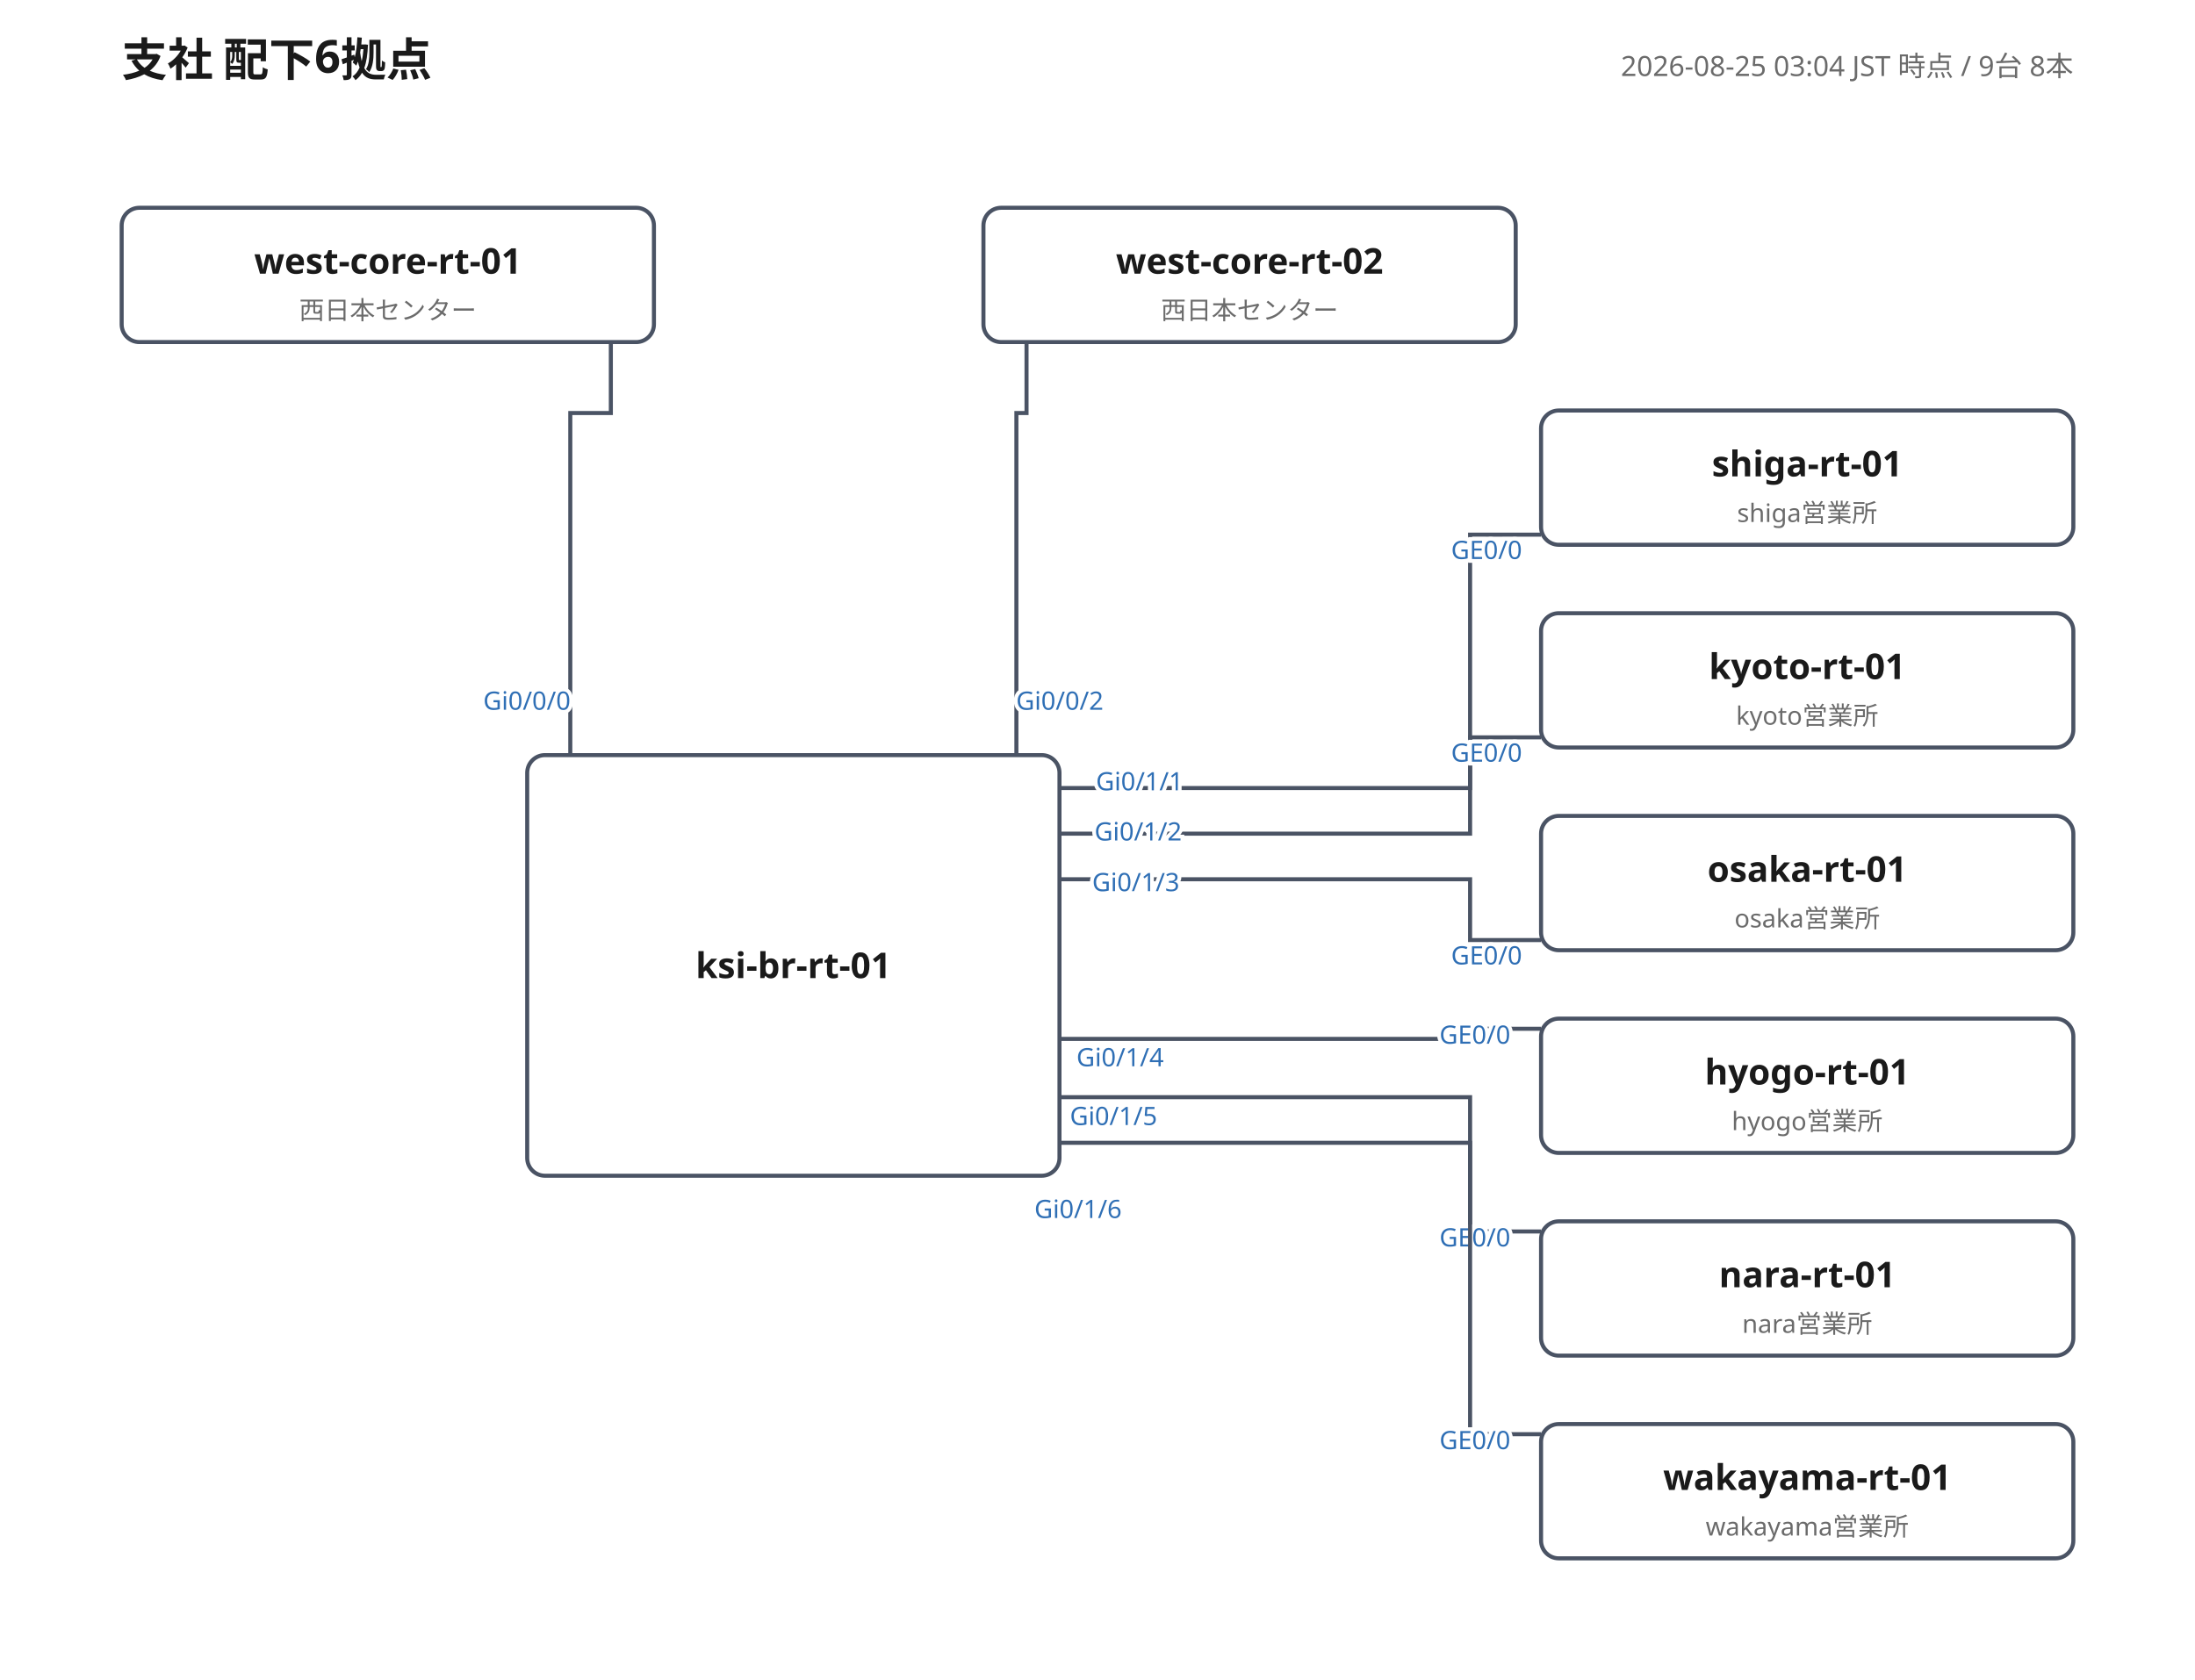
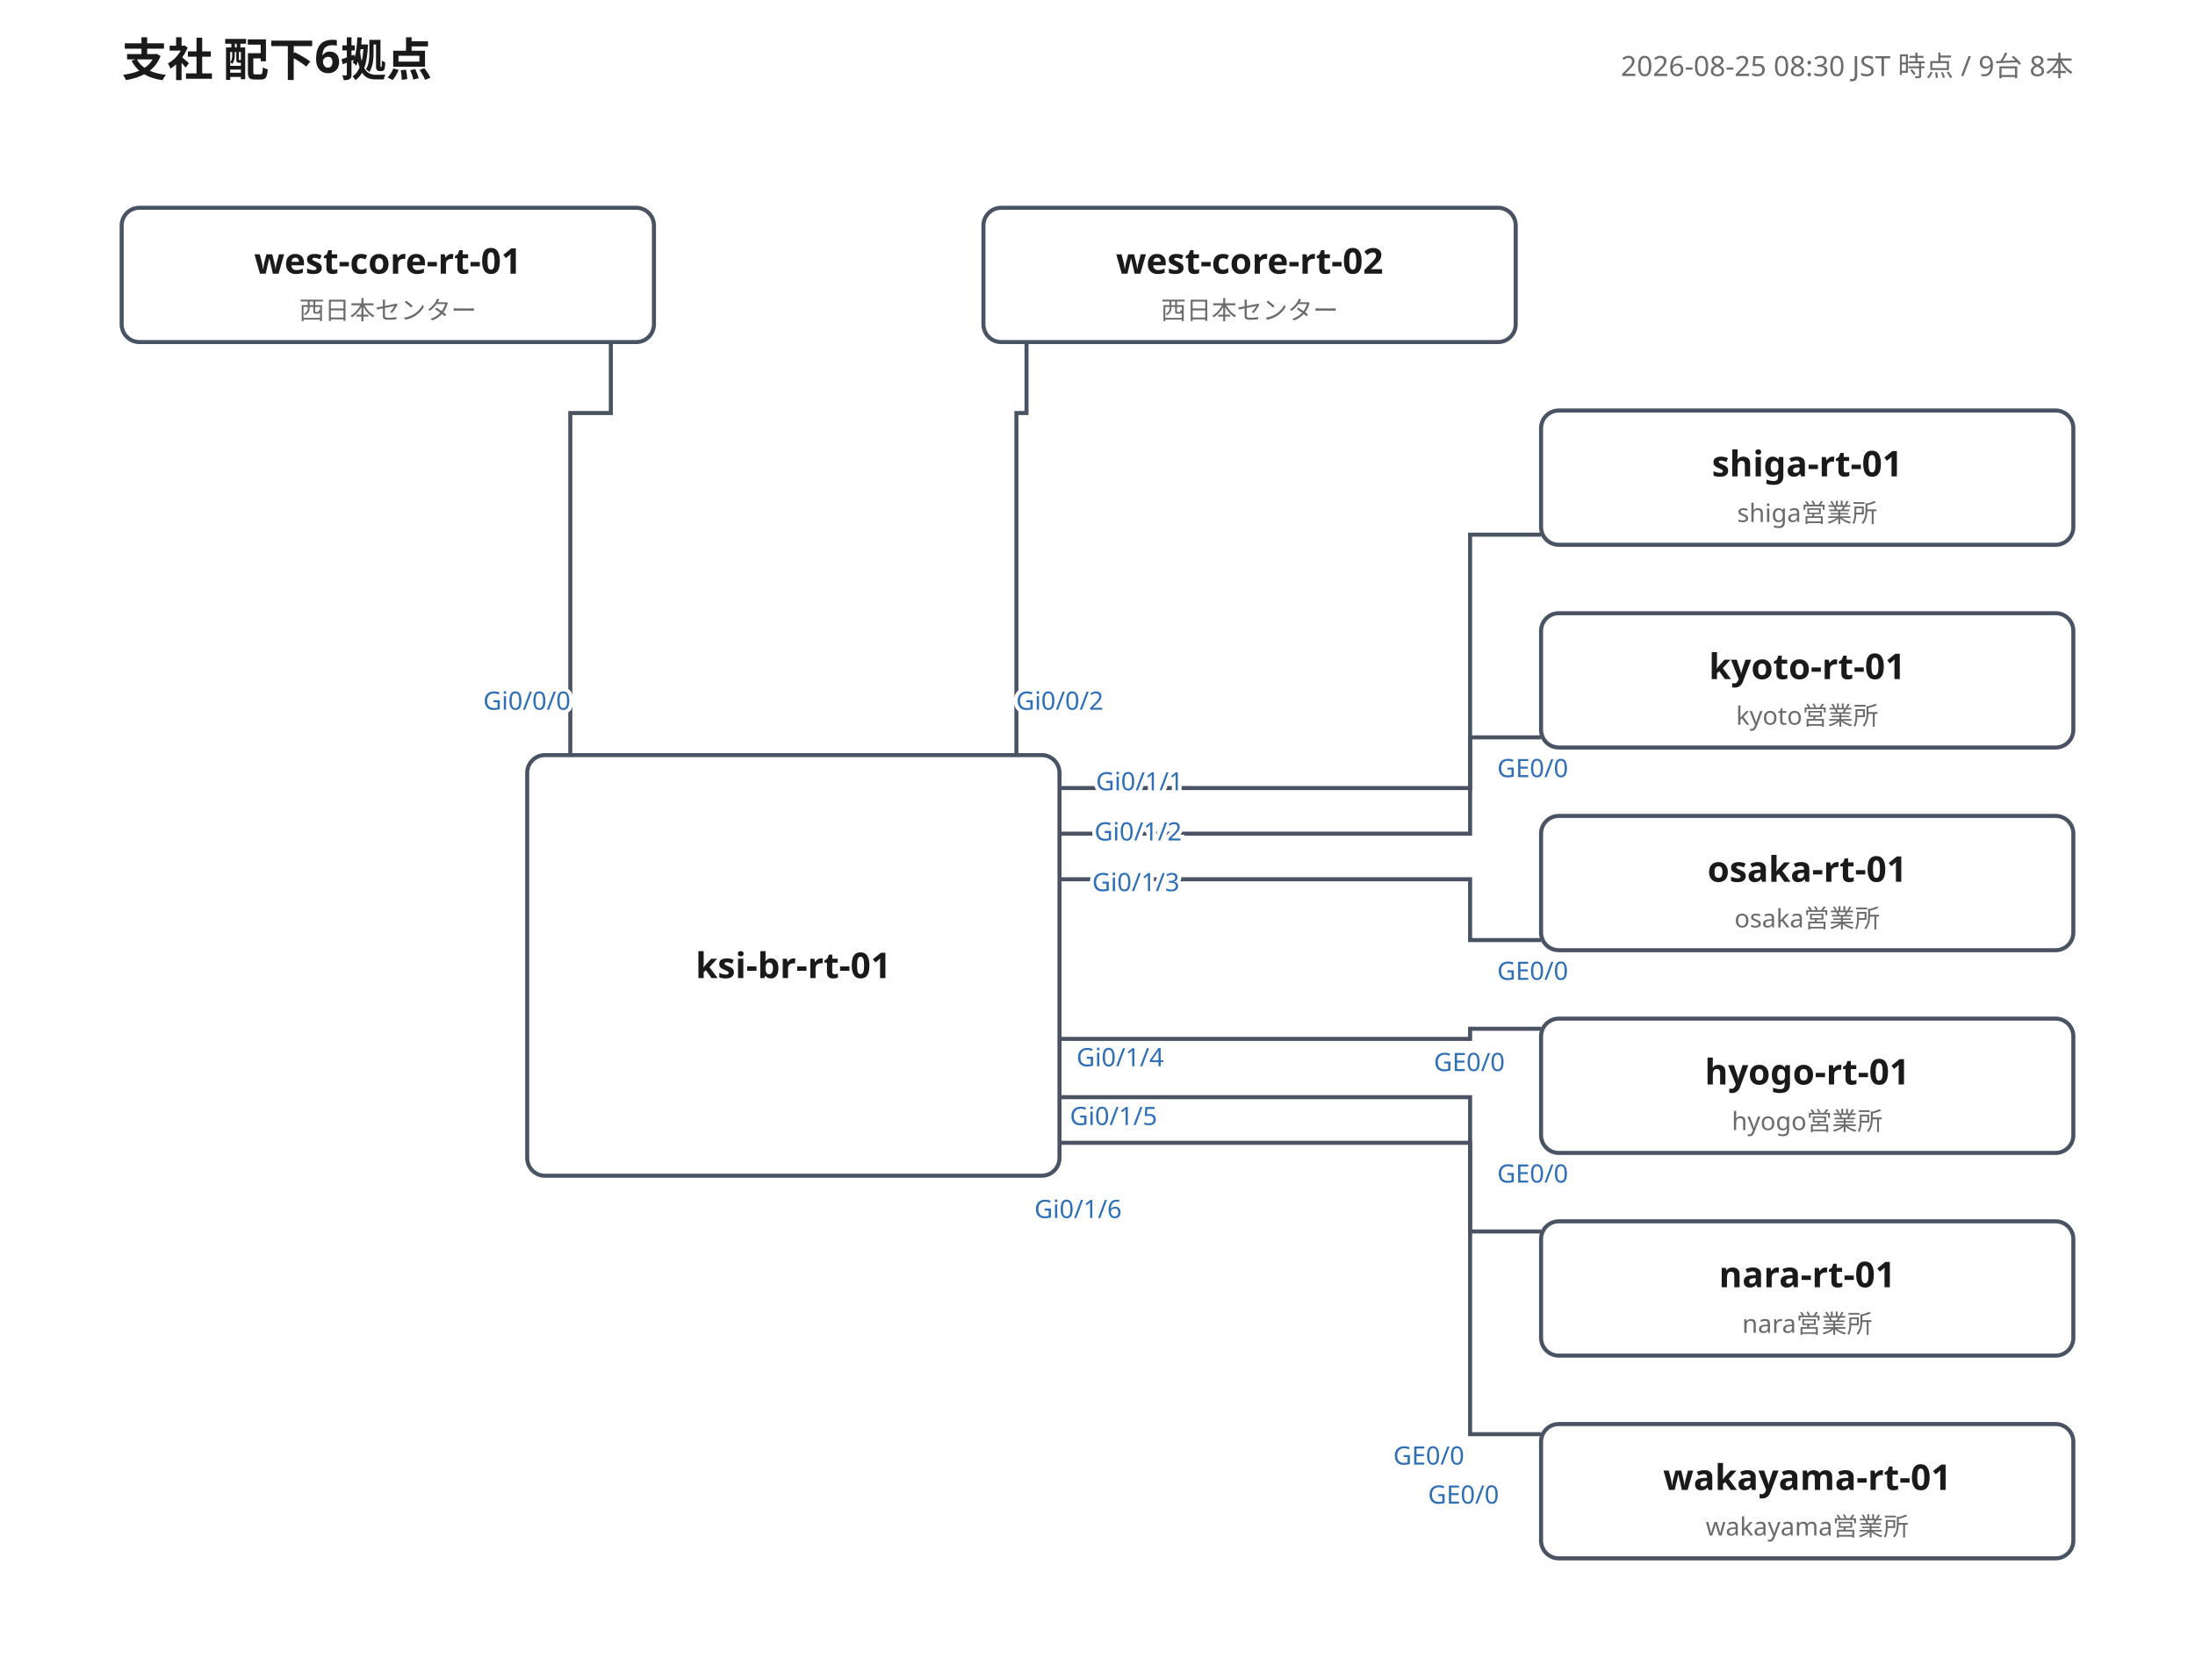
<svg xmlns="http://www.w3.org/2000/svg" width="866" height="663" viewBox="0 0 866 663" font-family="'Yu Gothic', 'Hiragino Kaku Gothic ProN', Meiryo, 'Noto Sans JP', sans-serif">
  <rect width="100%" height="100%" fill="#ffffff" />
  <text x="48" y="30" font-size="18" font-weight="700" fill="#1a1a1a">支社 配下6拠点</text>
-   <text x="818" y="30" font-size="11" fill="#6b6b6b" text-anchor="end">2026-08-25 03:04 JST 時点 / 9台 8本</text>
+   <text x="818" y="30" font-size="11" fill="#6b6b6b" text-anchor="end">2026-08-25 08:30 JST 時点 / 9台 8本</text>
  <polyline points="225,298 225,163 241,163 241,135" fill="none" stroke="#4a5364" stroke-width="1.6" />
  <text class="port-label" x="225.1" y="280.1" font-size="10" fill="#2f6fb5" text-anchor="end" paint-order="stroke" stroke="#ffffff" stroke-width="3">Gi0/0/0</text>
  <text class="port-label" x="244.4" y="155.9" font-size="10" fill="#2f6fb5" text-anchor="start" paint-order="stroke" stroke="#ffffff" stroke-width="3" />
  <polyline points="401,298 401,163 405,163 405,135" fill="none" stroke="#4a5364" stroke-width="1.6" />
  <text class="port-label" x="400.9" y="280.1" font-size="10" fill="#2f6fb5" text-anchor="start" paint-order="stroke" stroke="#ffffff" stroke-width="3">Gi0/0/2</text>
  <text class="port-label" x="401.6" y="155.9" font-size="10" fill="#2f6fb5" text-anchor="end" paint-order="stroke" stroke="#ffffff" stroke-width="3" />
  <polyline points="418,311 580,311 580,211 608,211" fill="none" stroke="#4a5364" stroke-width="1.6" />
  <text class="port-label" x="432.4" y="311.9" font-size="10" fill="#2f6fb5" text-anchor="start" paint-order="stroke" stroke="#ffffff" stroke-width="3">Gi0/1/1</text>
-   <text class="port-label" x="600.5" y="220.6" font-size="10" fill="#2f6fb5" text-anchor="end" paint-order="stroke" stroke="#ffffff" stroke-width="3">GE0/0</text>
+   <text class="port-label" x="618.7" y="306.7" font-size="10" fill="#2f6fb5" text-anchor="end" paint-order="stroke" stroke="#ffffff" stroke-width="3">GE0/0</text>
  <polyline points="418,329 580,329 580,291 608,291" fill="none" stroke="#4a5364" stroke-width="1.6" />
  <text class="port-label" x="431.8" y="331.7" font-size="10" fill="#2f6fb5" text-anchor="start" paint-order="stroke" stroke="#ffffff" stroke-width="3">Gi0/1/2</text>
-   <text class="port-label" x="600.5" y="300.6" font-size="10" fill="#2f6fb5" text-anchor="end" paint-order="stroke" stroke="#ffffff" stroke-width="3">GE0/0</text>
+   <text class="port-label" x="618.7" y="386.7" font-size="10" fill="#2f6fb5" text-anchor="end" paint-order="stroke" stroke="#ffffff" stroke-width="3">GE0/0</text>
  <polyline points="418,347 580,347 580,371 608,371" fill="none" stroke="#4a5364" stroke-width="1.6" />
  <text class="port-label" x="430.9" y="351.7" font-size="10" fill="#2f6fb5" text-anchor="start" paint-order="stroke" stroke="#ffffff" stroke-width="3">Gi0/1/3</text>
-   <text class="port-label" x="600.5" y="380.6" font-size="10" fill="#2f6fb5" text-anchor="end" paint-order="stroke" stroke="#ffffff" stroke-width="3">GE0/0</text>
+   <text class="port-label" x="618.7" y="466.7" font-size="10" fill="#2f6fb5" text-anchor="end" paint-order="stroke" stroke="#ffffff" stroke-width="3">GE0/0</text>
  <polyline points="418,410 580,410 580,406 608,406" fill="none" stroke="#4a5364" stroke-width="1.6" />
  <text class="port-label" x="424.7" y="420.8" font-size="10" fill="#2f6fb5" text-anchor="start" paint-order="stroke" stroke="#ffffff" stroke-width="3">Gi0/1/4</text>
-   <text class="port-label" x="595.9" y="411.9" font-size="10" fill="#2f6fb5" text-anchor="end" paint-order="stroke" stroke="#ffffff" stroke-width="3">GE0/0</text>
+   <text class="port-label" x="593.7" y="422.7" font-size="10" fill="#2f6fb5" text-anchor="end" paint-order="stroke" stroke="#ffffff" stroke-width="3">GE0/0</text>
  <polyline points="418,433 580,433 580,486 608,486" fill="none" stroke="#4a5364" stroke-width="1.6" />
  <text class="port-label" x="422.1" y="444.0" font-size="10" fill="#2f6fb5" text-anchor="start" paint-order="stroke" stroke="#ffffff" stroke-width="3">Gi0/1/5</text>
-   <text class="port-label" x="595.9" y="491.9" font-size="10" fill="#2f6fb5" text-anchor="end" paint-order="stroke" stroke="#ffffff" stroke-width="3">GE0/0</text>
+   <text class="port-label" x="577.7" y="578.0" font-size="10" fill="#2f6fb5" text-anchor="end" paint-order="stroke" stroke="#ffffff" stroke-width="3">GE0/0</text>
  <polyline points="418,451 580,451 580,566 608,566" fill="none" stroke="#4a5364" stroke-width="1.6" />
  <text class="port-label" x="408.1" y="480.7" font-size="10" fill="#2f6fb5" text-anchor="start" paint-order="stroke" stroke="#ffffff" stroke-width="3">Gi0/1/6</text>
-   <text class="port-label" x="595.9" y="571.9" font-size="10" fill="#2f6fb5" text-anchor="end" paint-order="stroke" stroke="#ffffff" stroke-width="3">GE0/0</text>
+   <text class="port-label" x="591.4" y="593.4" font-size="10" fill="#2f6fb5" text-anchor="end" paint-order="stroke" stroke="#ffffff" stroke-width="3">GE0/0</text>
  <g>
    <rect x="208" y="298" width="210" height="166" rx="7" fill="#ffffff" stroke="#4a5364" stroke-width="1.6" />
    <text x="313" y="386" font-size="14" font-weight="700" fill="#1a1a1a" text-anchor="middle">ksi-br-rt-01</text>
  </g>
  <g>
    <rect x="48" y="82" width="210" height="53" rx="7" fill="#ffffff" stroke="#4a5364" stroke-width="1.6" />
    <text x="153" y="108" font-size="14" font-weight="700" fill="#1a1a1a" text-anchor="middle">west-core-rt-01</text>
    <text x="153" y="126" font-size="10" fill="#6b6b6b" text-anchor="middle">西日本センター</text>
  </g>
  <g>
    <rect x="388" y="82" width="210" height="53" rx="7" fill="#ffffff" stroke="#4a5364" stroke-width="1.6" />
    <text x="493" y="108" font-size="14" font-weight="700" fill="#1a1a1a" text-anchor="middle">west-core-rt-02</text>
    <text x="493" y="126" font-size="10" fill="#6b6b6b" text-anchor="middle">西日本センター</text>
  </g>
  <g>
    <rect x="608" y="162" width="210" height="53" rx="7" fill="#ffffff" stroke="#4a5364" stroke-width="1.6" />
    <text x="713" y="188" font-size="14" font-weight="700" fill="#1a1a1a" text-anchor="middle">shiga-rt-01</text>
    <text x="713" y="206" font-size="10" fill="#6b6b6b" text-anchor="middle">shiga営業所</text>
  </g>
  <g>
    <rect x="608" y="242" width="210" height="53" rx="7" fill="#ffffff" stroke="#4a5364" stroke-width="1.6" />
    <text x="713" y="268" font-size="14" font-weight="700" fill="#1a1a1a" text-anchor="middle">kyoto-rt-01</text>
    <text x="713" y="286" font-size="10" fill="#6b6b6b" text-anchor="middle">kyoto営業所</text>
  </g>
  <g>
    <rect x="608" y="322" width="210" height="53" rx="7" fill="#ffffff" stroke="#4a5364" stroke-width="1.6" />
    <text x="713" y="348" font-size="14" font-weight="700" fill="#1a1a1a" text-anchor="middle">osaka-rt-01</text>
    <text x="713" y="366" font-size="10" fill="#6b6b6b" text-anchor="middle">osaka営業所</text>
  </g>
  <g>
    <rect x="608" y="402" width="210" height="53" rx="7" fill="#ffffff" stroke="#4a5364" stroke-width="1.6" />
    <text x="713" y="428" font-size="14" font-weight="700" fill="#1a1a1a" text-anchor="middle">hyogo-rt-01</text>
    <text x="713" y="446" font-size="10" fill="#6b6b6b" text-anchor="middle">hyogo営業所</text>
  </g>
  <g>
    <rect x="608" y="482" width="210" height="53" rx="7" fill="#ffffff" stroke="#4a5364" stroke-width="1.6" />
    <text x="713" y="508" font-size="14" font-weight="700" fill="#1a1a1a" text-anchor="middle">nara-rt-01</text>
    <text x="713" y="526" font-size="10" fill="#6b6b6b" text-anchor="middle">nara営業所</text>
  </g>
  <g>
    <rect x="608" y="562" width="210" height="53" rx="7" fill="#ffffff" stroke="#4a5364" stroke-width="1.6" />
    <text x="713" y="588" font-size="14" font-weight="700" fill="#1a1a1a" text-anchor="middle">wakayama-rt-01</text>
    <text x="713" y="606" font-size="10" fill="#6b6b6b" text-anchor="middle">wakayama営業所</text>
  </g>
</svg>
